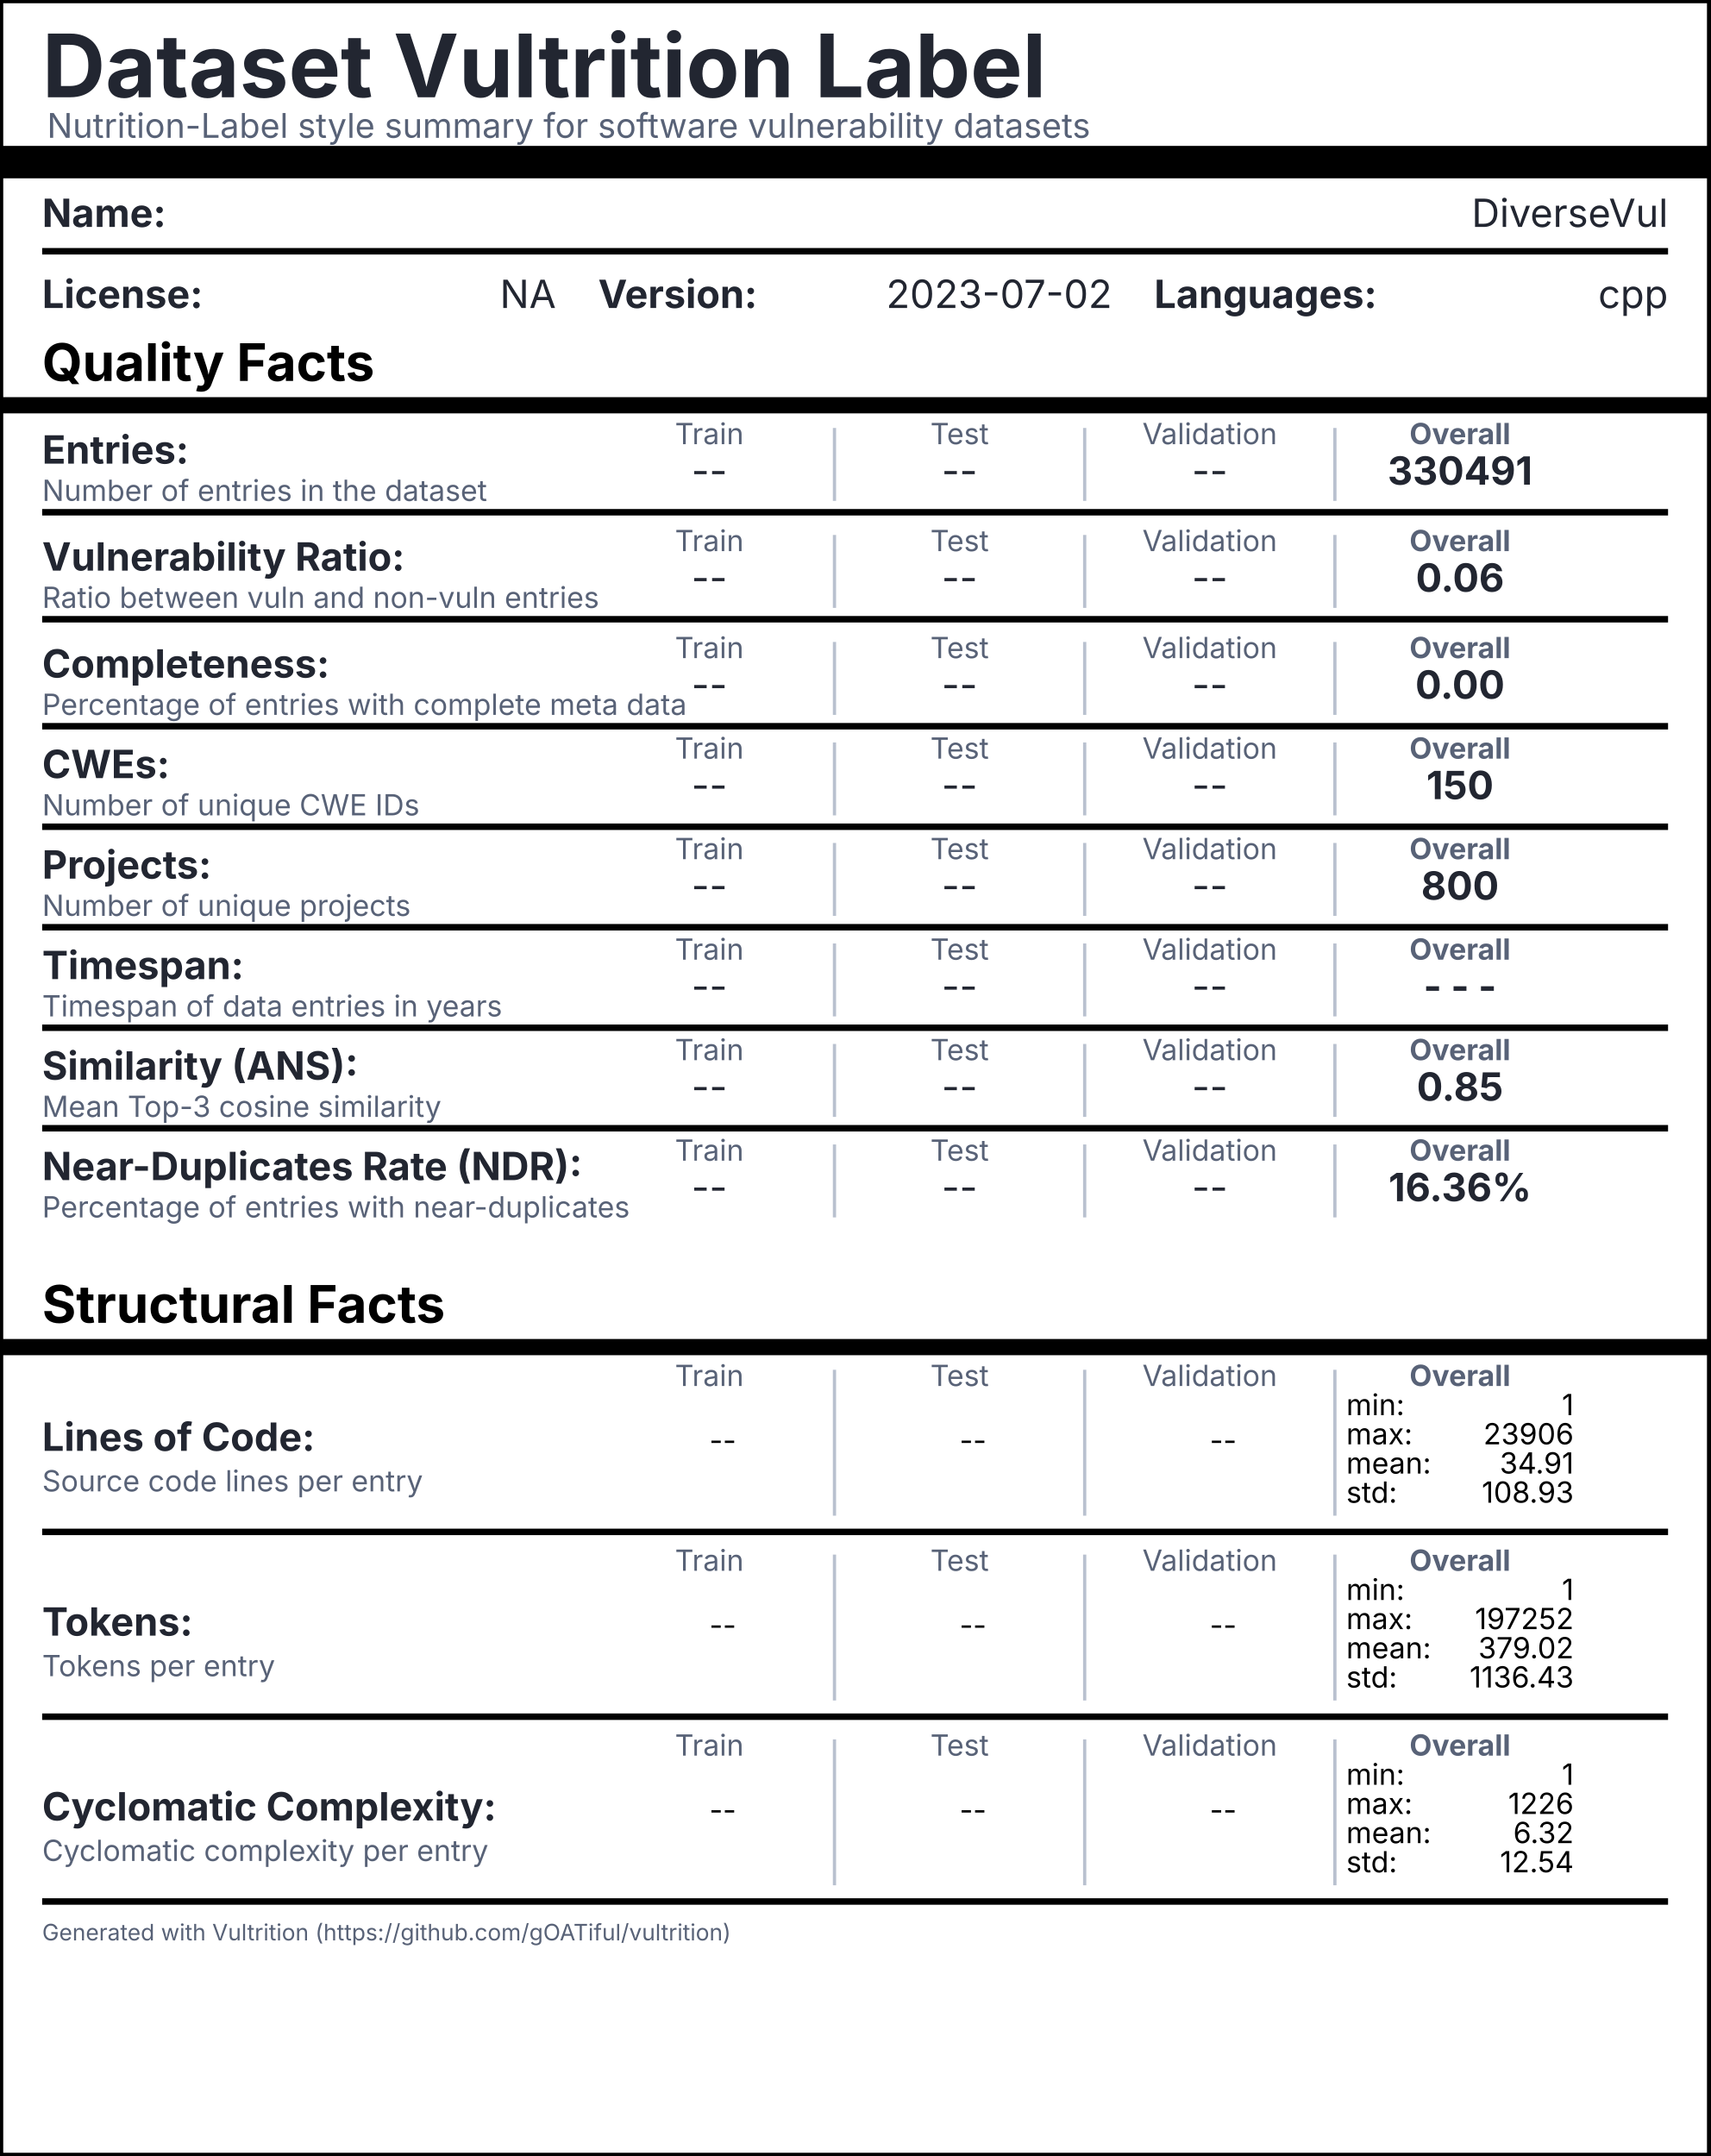
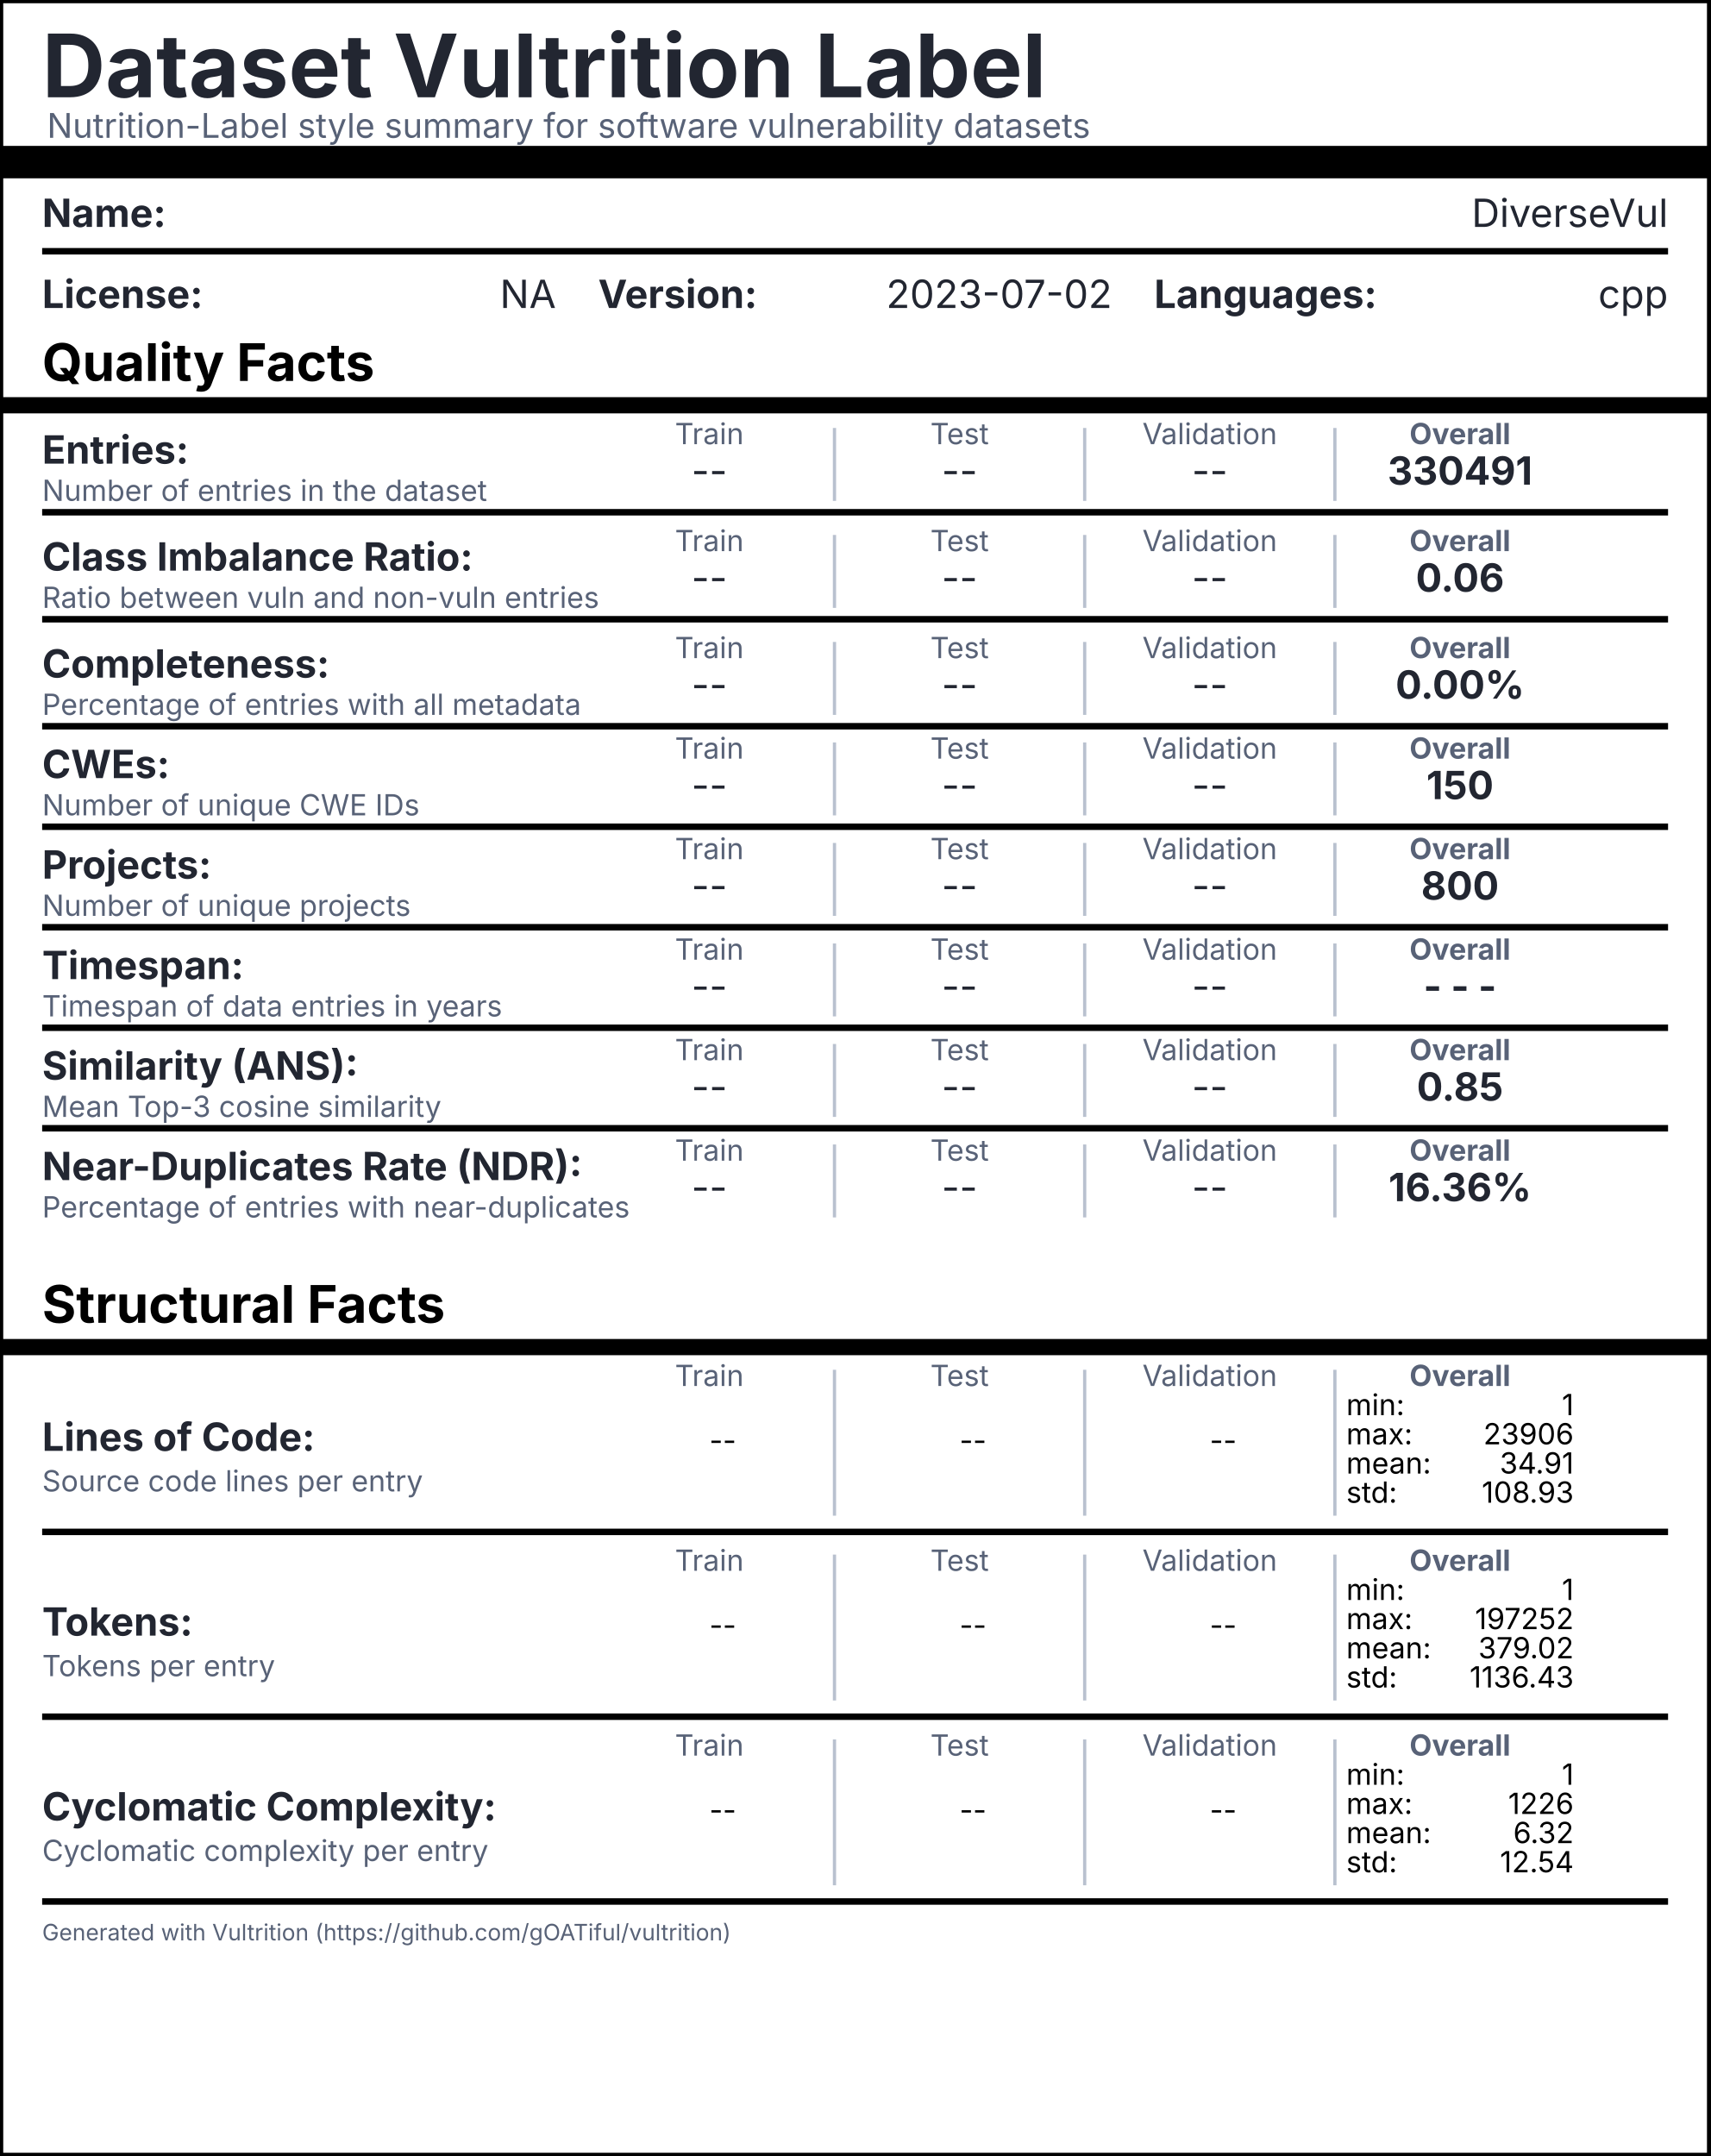
<svg xmlns="http://www.w3.org/2000/svg" baseProfile="tiny" height="1330px" version="1.2" viewBox="0,0,1055,1330" width="1055px">
  <defs />
  <rect fill="#ffffff" height="1330" stroke="#000000" stroke-width="4" width="1055" x="0" y="0" />
  <g />
  <text fill="#222631" font-family="Inter, Arial, Helvetica, sans-serif" font-size="54" font-weight="bold" x="26" y="60">Dataset Vultrition Label</text>
  <text fill="#586277" font-family="Inter, Arial, Helvetica, sans-serif" font-size="21" x="29" y="85">Nutrition-Label style summary for software vulnerability datasets</text>
  <line stroke="#000000" stroke-width="20" x1="0" x2="1055" y1="100" y2="100" />
  <text fill="#222631" font-family="Inter, Arial, Helvetica, sans-serif" font-size="24" font-weight="bold" x="26" y="140">Name:</text>
  <text fill="#222631" font-family="Inter, Arial, Helvetica, sans-serif" font-size="24" text-anchor="end" x="1029" y="140">DiverseVul</text>
  <line stroke="#000000" stroke-width="4" x1="26" x2="1029" y1="155" y2="155" />
  <text fill="#222631" font-family="Inter, Arial, Helvetica, sans-serif" font-size="24" font-weight="bold" x="26.0" y="190">License:</text>
  <text fill="#222631" font-family="Inter, Arial, Helvetica, sans-serif" font-size="24" text-anchor="end" x="343.0" y="190">NA</text>
  <text fill="#222631" font-family="Inter, Arial, Helvetica, sans-serif" font-size="24" font-weight="bold" x="369.0" y="190">Version:</text>
  <text fill="#222631" font-family="Inter, Arial, Helvetica, sans-serif" font-size="24" text-anchor="end" x="686.0" y="190">2023-07-02</text>
  <text fill="#222631" font-family="Inter, Arial, Helvetica, sans-serif" font-size="24" font-weight="bold" x="712.0" y="190">Languages:</text>
  <text fill="#222631" font-family="Inter, Arial, Helvetica, sans-serif" font-size="24" text-anchor="end" x="1029.0" y="190">cpp</text>
  <text fill="#000000" font-family="Inter, Arial, Helvetica, sans-serif" font-size="32" font-weight="bold" x="26" y="235">Quality Facts</text>
  <line stroke="#000000" stroke-width="10" x1="0" x2="1055" y1="250" y2="250" />
  <text fill="#222631" font-family="Inter, Arial, Helvetica, sans-serif" font-size="24" font-weight="bold" x="26" y="286">Entries:</text>
  <text fill="#586277" font-family="Inter, Arial, Helvetica, sans-serif" font-size="18" x="26" y="309">Number of entries in the dataset</text>
  <text fill="#586277" font-family="Inter, Arial, Helvetica, sans-serif" font-size="18" font-weight="normal" text-anchor="middle" x="437.6" y="274">Train</text>
  <text fill="#222631" font-family="Inter, Arial, Helvetica, sans-serif" font-size="24" font-weight="normal" text-anchor="middle" x="437.6" y="299">--</text>
  <line stroke="#b9c1cf" stroke-width="2" x1="514.775" x2="514.775" y1="264" y2="309" />
  <text fill="#586277" font-family="Inter, Arial, Helvetica, sans-serif" font-size="18" font-weight="normal" text-anchor="middle" x="591.95" y="274">Test</text>
  <text fill="#222631" font-family="Inter, Arial, Helvetica, sans-serif" font-size="24" font-weight="normal" text-anchor="middle" x="591.95" y="299">--</text>
  <line stroke="#b9c1cf" stroke-width="2" x1="669.125" x2="669.125" y1="264" y2="309" />
  <text fill="#586277" font-family="Inter, Arial, Helvetica, sans-serif" font-size="18" font-weight="normal" text-anchor="middle" x="746.3" y="274">Validation</text>
  <text fill="#222631" font-family="Inter, Arial, Helvetica, sans-serif" font-size="24" font-weight="normal" text-anchor="middle" x="746.3" y="299">--</text>
  <line stroke="#b9c1cf" stroke-width="2" x1="823.475" x2="823.475" y1="264" y2="309" />
  <text fill="#586277" font-family="Inter, Arial, Helvetica, sans-serif" font-size="18" font-weight="bold" text-anchor="middle" x="900.65" y="274">Overall</text>
  <text fill="#222631" font-family="Inter, Arial, Helvetica, sans-serif" font-size="24" font-weight="bold" text-anchor="middle" x="900.65" y="299">330491</text>
  <line stroke="#000000" stroke-width="4" x1="26" x2="1029" y1="316" y2="316" />
-   <text fill="#222631" font-family="Inter, Arial, Helvetica, sans-serif" font-size="24" font-weight="bold" x="26" y="352">Vulnerability Ratio:</text>
+   <text fill="#222631" font-family="Inter, Arial, Helvetica, sans-serif" font-size="24" font-weight="bold" x="26" y="352">Class Imbalance Ratio:</text>
  <text fill="#586277" font-family="Inter, Arial, Helvetica, sans-serif" font-size="18" x="26" y="375">Ratio between vuln and non-vuln entries</text>
  <text fill="#586277" font-family="Inter, Arial, Helvetica, sans-serif" font-size="18" font-weight="normal" text-anchor="middle" x="437.6" y="340">Train</text>
  <text fill="#222631" font-family="Inter, Arial, Helvetica, sans-serif" font-size="24" font-weight="normal" text-anchor="middle" x="437.6" y="365">--</text>
  <line stroke="#b9c1cf" stroke-width="2" x1="514.775" x2="514.775" y1="330" y2="375" />
  <text fill="#586277" font-family="Inter, Arial, Helvetica, sans-serif" font-size="18" font-weight="normal" text-anchor="middle" x="591.95" y="340">Test</text>
  <text fill="#222631" font-family="Inter, Arial, Helvetica, sans-serif" font-size="24" font-weight="normal" text-anchor="middle" x="591.95" y="365">--</text>
  <line stroke="#b9c1cf" stroke-width="2" x1="669.125" x2="669.125" y1="330" y2="375" />
  <text fill="#586277" font-family="Inter, Arial, Helvetica, sans-serif" font-size="18" font-weight="normal" text-anchor="middle" x="746.3" y="340">Validation</text>
  <text fill="#222631" font-family="Inter, Arial, Helvetica, sans-serif" font-size="24" font-weight="normal" text-anchor="middle" x="746.3" y="365">--</text>
  <line stroke="#b9c1cf" stroke-width="2" x1="823.475" x2="823.475" y1="330" y2="375" />
  <text fill="#586277" font-family="Inter, Arial, Helvetica, sans-serif" font-size="18" font-weight="bold" text-anchor="middle" x="900.65" y="340">Overall</text>
  <text fill="#222631" font-family="Inter, Arial, Helvetica, sans-serif" font-size="24" font-weight="bold" text-anchor="middle" x="900.65" y="365">0.06</text>
  <line stroke="#000000" stroke-width="4" x1="26" x2="1029" y1="382" y2="382" />
  <text fill="#222631" font-family="Inter, Arial, Helvetica, sans-serif" font-size="24" font-weight="bold" x="26" y="418">Completeness:</text>
-   <text fill="#586277" font-family="Inter, Arial, Helvetica, sans-serif" font-size="18" x="26" y="441">Percentage of entries with complete meta data</text>
+   <text fill="#586277" font-family="Inter, Arial, Helvetica, sans-serif" font-size="18" x="26" y="441">Percentage of entries with all metadata</text>
  <text fill="#586277" font-family="Inter, Arial, Helvetica, sans-serif" font-size="18" font-weight="normal" text-anchor="middle" x="437.6" y="406">Train</text>
  <text fill="#222631" font-family="Inter, Arial, Helvetica, sans-serif" font-size="24" font-weight="normal" text-anchor="middle" x="437.6" y="431">--</text>
  <line stroke="#b9c1cf" stroke-width="2" x1="514.775" x2="514.775" y1="396" y2="441" />
  <text fill="#586277" font-family="Inter, Arial, Helvetica, sans-serif" font-size="18" font-weight="normal" text-anchor="middle" x="591.95" y="406">Test</text>
  <text fill="#222631" font-family="Inter, Arial, Helvetica, sans-serif" font-size="24" font-weight="normal" text-anchor="middle" x="591.95" y="431">--</text>
  <line stroke="#b9c1cf" stroke-width="2" x1="669.125" x2="669.125" y1="396" y2="441" />
  <text fill="#586277" font-family="Inter, Arial, Helvetica, sans-serif" font-size="18" font-weight="normal" text-anchor="middle" x="746.3" y="406">Validation</text>
  <text fill="#222631" font-family="Inter, Arial, Helvetica, sans-serif" font-size="24" font-weight="normal" text-anchor="middle" x="746.3" y="431">--</text>
  <line stroke="#b9c1cf" stroke-width="2" x1="823.475" x2="823.475" y1="396" y2="441" />
  <text fill="#586277" font-family="Inter, Arial, Helvetica, sans-serif" font-size="18" font-weight="bold" text-anchor="middle" x="900.65" y="406">Overall</text>
-   <text fill="#222631" font-family="Inter, Arial, Helvetica, sans-serif" font-size="24" font-weight="bold" text-anchor="middle" x="900.65" y="431">0.00</text>
+   <text fill="#222631" font-family="Inter, Arial, Helvetica, sans-serif" font-size="24" font-weight="bold" text-anchor="middle" x="900.65" y="431">0.00%</text>
  <line stroke="#000000" stroke-width="4" x1="26" x2="1029" y1="448" y2="448" />
  <text fill="#222631" font-family="Inter, Arial, Helvetica, sans-serif" font-size="24" font-weight="bold" x="26" y="480">CWEs:</text>
  <text fill="#586277" font-family="Inter, Arial, Helvetica, sans-serif" font-size="18" x="26" y="503">Number of unique CWE IDs</text>
  <text fill="#586277" font-family="Inter, Arial, Helvetica, sans-serif" font-size="18" font-weight="normal" text-anchor="middle" x="437.6" y="468">Train</text>
  <text fill="#222631" font-family="Inter, Arial, Helvetica, sans-serif" font-size="24" font-weight="normal" text-anchor="middle" x="437.6" y="493">--</text>
  <line stroke="#b9c1cf" stroke-width="2" x1="514.775" x2="514.775" y1="458" y2="503" />
  <text fill="#586277" font-family="Inter, Arial, Helvetica, sans-serif" font-size="18" font-weight="normal" text-anchor="middle" x="591.95" y="468">Test</text>
  <text fill="#222631" font-family="Inter, Arial, Helvetica, sans-serif" font-size="24" font-weight="normal" text-anchor="middle" x="591.95" y="493">--</text>
  <line stroke="#b9c1cf" stroke-width="2" x1="669.125" x2="669.125" y1="458" y2="503" />
  <text fill="#586277" font-family="Inter, Arial, Helvetica, sans-serif" font-size="18" font-weight="normal" text-anchor="middle" x="746.3" y="468">Validation</text>
  <text fill="#222631" font-family="Inter, Arial, Helvetica, sans-serif" font-size="24" font-weight="normal" text-anchor="middle" x="746.3" y="493">--</text>
  <line stroke="#b9c1cf" stroke-width="2" x1="823.475" x2="823.475" y1="458" y2="503" />
  <text fill="#586277" font-family="Inter, Arial, Helvetica, sans-serif" font-size="18" font-weight="bold" text-anchor="middle" x="900.65" y="468">Overall</text>
  <text fill="#222631" font-family="Inter, Arial, Helvetica, sans-serif" font-size="24" font-weight="bold" text-anchor="middle" x="900.65" y="493">150</text>
  <line stroke="#000000" stroke-width="4" x1="26" x2="1029" y1="510" y2="510" />
  <text fill="#222631" font-family="Inter, Arial, Helvetica, sans-serif" font-size="24" font-weight="bold" x="26" y="542">Projects:</text>
  <text fill="#586277" font-family="Inter, Arial, Helvetica, sans-serif" font-size="18" x="26" y="565">Number of unique projects</text>
  <text fill="#586277" font-family="Inter, Arial, Helvetica, sans-serif" font-size="18" font-weight="normal" text-anchor="middle" x="437.6" y="530">Train</text>
  <text fill="#222631" font-family="Inter, Arial, Helvetica, sans-serif" font-size="24" font-weight="normal" text-anchor="middle" x="437.6" y="555">--</text>
  <line stroke="#b9c1cf" stroke-width="2" x1="514.775" x2="514.775" y1="520" y2="565" />
  <text fill="#586277" font-family="Inter, Arial, Helvetica, sans-serif" font-size="18" font-weight="normal" text-anchor="middle" x="591.95" y="530">Test</text>
  <text fill="#222631" font-family="Inter, Arial, Helvetica, sans-serif" font-size="24" font-weight="normal" text-anchor="middle" x="591.95" y="555">--</text>
  <line stroke="#b9c1cf" stroke-width="2" x1="669.125" x2="669.125" y1="520" y2="565" />
  <text fill="#586277" font-family="Inter, Arial, Helvetica, sans-serif" font-size="18" font-weight="normal" text-anchor="middle" x="746.3" y="530">Validation</text>
  <text fill="#222631" font-family="Inter, Arial, Helvetica, sans-serif" font-size="24" font-weight="normal" text-anchor="middle" x="746.3" y="555">--</text>
  <line stroke="#b9c1cf" stroke-width="2" x1="823.475" x2="823.475" y1="520" y2="565" />
  <text fill="#586277" font-family="Inter, Arial, Helvetica, sans-serif" font-size="18" font-weight="bold" text-anchor="middle" x="900.65" y="530">Overall</text>
  <text fill="#222631" font-family="Inter, Arial, Helvetica, sans-serif" font-size="24" font-weight="bold" text-anchor="middle" x="900.65" y="555">800</text>
  <line stroke="#000000" stroke-width="4" x1="26" x2="1029" y1="572" y2="572" />
  <text fill="#222631" font-family="Inter, Arial, Helvetica, sans-serif" font-size="24" font-weight="bold" x="26" y="604">Timespan:</text>
  <text fill="#586277" font-family="Inter, Arial, Helvetica, sans-serif" font-size="18" x="26" y="627">Timespan of data entries in years</text>
  <text fill="#586277" font-family="Inter, Arial, Helvetica, sans-serif" font-size="18" font-weight="normal" text-anchor="middle" x="437.6" y="592">Train</text>
  <text fill="#222631" font-family="Inter, Arial, Helvetica, sans-serif" font-size="24" font-weight="normal" text-anchor="middle" x="437.6" y="617">--</text>
  <line stroke="#b9c1cf" stroke-width="2" x1="514.775" x2="514.775" y1="582" y2="627" />
  <text fill="#586277" font-family="Inter, Arial, Helvetica, sans-serif" font-size="18" font-weight="normal" text-anchor="middle" x="591.95" y="592">Test</text>
  <text fill="#222631" font-family="Inter, Arial, Helvetica, sans-serif" font-size="24" font-weight="normal" text-anchor="middle" x="591.95" y="617">--</text>
  <line stroke="#b9c1cf" stroke-width="2" x1="669.125" x2="669.125" y1="582" y2="627" />
  <text fill="#586277" font-family="Inter, Arial, Helvetica, sans-serif" font-size="18" font-weight="normal" text-anchor="middle" x="746.3" y="592">Validation</text>
  <text fill="#222631" font-family="Inter, Arial, Helvetica, sans-serif" font-size="24" font-weight="normal" text-anchor="middle" x="746.3" y="617">--</text>
  <line stroke="#b9c1cf" stroke-width="2" x1="823.475" x2="823.475" y1="582" y2="627" />
  <text fill="#586277" font-family="Inter, Arial, Helvetica, sans-serif" font-size="18" font-weight="bold" text-anchor="middle" x="900.65" y="592">Overall</text>
  <text fill="#222631" font-family="Inter, Arial, Helvetica, sans-serif" font-size="24" font-weight="bold" text-anchor="middle" x="900.65" y="617">- - -</text>
  <line stroke="#000000" stroke-width="4" x1="26" x2="1029" y1="634" y2="634" />
  <text fill="#222631" font-family="Inter, Arial, Helvetica, sans-serif" font-size="24" font-weight="bold" x="26" y="666">Similarity (ANS):</text>
  <text fill="#586277" font-family="Inter, Arial, Helvetica, sans-serif" font-size="18" x="26" y="689">Mean Top-3 cosine similarity</text>
  <text fill="#586277" font-family="Inter, Arial, Helvetica, sans-serif" font-size="18" font-weight="normal" text-anchor="middle" x="437.6" y="654">Train</text>
  <text fill="#222631" font-family="Inter, Arial, Helvetica, sans-serif" font-size="24" font-weight="normal" text-anchor="middle" x="437.6" y="679">--</text>
  <line stroke="#b9c1cf" stroke-width="2" x1="514.775" x2="514.775" y1="644" y2="689" />
  <text fill="#586277" font-family="Inter, Arial, Helvetica, sans-serif" font-size="18" font-weight="normal" text-anchor="middle" x="591.95" y="654">Test</text>
  <text fill="#222631" font-family="Inter, Arial, Helvetica, sans-serif" font-size="24" font-weight="normal" text-anchor="middle" x="591.95" y="679">--</text>
  <line stroke="#b9c1cf" stroke-width="2" x1="669.125" x2="669.125" y1="644" y2="689" />
  <text fill="#586277" font-family="Inter, Arial, Helvetica, sans-serif" font-size="18" font-weight="normal" text-anchor="middle" x="746.3" y="654">Validation</text>
  <text fill="#222631" font-family="Inter, Arial, Helvetica, sans-serif" font-size="24" font-weight="normal" text-anchor="middle" x="746.3" y="679">--</text>
  <line stroke="#b9c1cf" stroke-width="2" x1="823.475" x2="823.475" y1="644" y2="689" />
  <text fill="#586277" font-family="Inter, Arial, Helvetica, sans-serif" font-size="18" font-weight="bold" text-anchor="middle" x="900.65" y="654">Overall</text>
  <text fill="#222631" font-family="Inter, Arial, Helvetica, sans-serif" font-size="24" font-weight="bold" text-anchor="middle" x="900.65" y="679">0.85</text>
  <line stroke="#000000" stroke-width="4" x1="26" x2="1029" y1="696" y2="696" />
  <text fill="#222631" font-family="Inter, Arial, Helvetica, sans-serif" font-size="24" font-weight="bold" x="26" y="728">Near-Duplicates Rate (NDR):</text>
  <text fill="#586277" font-family="Inter, Arial, Helvetica, sans-serif" font-size="18" x="26" y="751">Percentage of entries with near-duplicates</text>
  <text fill="#586277" font-family="Inter, Arial, Helvetica, sans-serif" font-size="18" font-weight="normal" text-anchor="middle" x="437.6" y="716">Train</text>
  <text fill="#222631" font-family="Inter, Arial, Helvetica, sans-serif" font-size="24" font-weight="normal" text-anchor="middle" x="437.6" y="741">--</text>
  <line stroke="#b9c1cf" stroke-width="2" x1="514.775" x2="514.775" y1="706" y2="751" />
  <text fill="#586277" font-family="Inter, Arial, Helvetica, sans-serif" font-size="18" font-weight="normal" text-anchor="middle" x="591.95" y="716">Test</text>
  <text fill="#222631" font-family="Inter, Arial, Helvetica, sans-serif" font-size="24" font-weight="normal" text-anchor="middle" x="591.95" y="741">--</text>
  <line stroke="#b9c1cf" stroke-width="2" x1="669.125" x2="669.125" y1="706" y2="751" />
  <text fill="#586277" font-family="Inter, Arial, Helvetica, sans-serif" font-size="18" font-weight="normal" text-anchor="middle" x="746.3" y="716">Validation</text>
  <text fill="#222631" font-family="Inter, Arial, Helvetica, sans-serif" font-size="24" font-weight="normal" text-anchor="middle" x="746.3" y="741">--</text>
  <line stroke="#b9c1cf" stroke-width="2" x1="823.475" x2="823.475" y1="706" y2="751" />
  <text fill="#586277" font-family="Inter, Arial, Helvetica, sans-serif" font-size="18" font-weight="bold" text-anchor="middle" x="900.65" y="716">Overall</text>
  <text fill="#222631" font-family="Inter, Arial, Helvetica, sans-serif" font-size="24" font-weight="bold" text-anchor="middle" x="900.65" y="741">16.36%</text>
  <text fill="#000000" font-family="Inter, Arial, Helvetica, sans-serif" font-size="32" font-weight="bold" x="26" y="816">Structural Facts</text>
  <line stroke="#000000" stroke-width="10" x1="0" x2="1055" y1="831" y2="831" />
  <text fill="#222631" font-family="Inter, Arial, Helvetica, sans-serif" font-size="24" font-weight="bold" x="26" y="895">Lines of Code:</text>
  <text fill="#586277" font-family="Inter, Arial, Helvetica, sans-serif" font-size="18" x="26" y="920">Source code lines per entry</text>
  <line stroke="#b9c1cf" stroke-width="2" x1="514.775" x2="514.775" y1="845" y2="935" />
  <text fill="#586277" font-family="Inter, Arial, Helvetica, sans-serif" font-size="18" font-weight="normal" text-anchor="middle" x="437.6" y="855">Train</text>
  <text fill="#000000" font-family="Inter, Arial, Helvetica, sans-serif" font-size="18" x="437.6" y="895">--</text>
  <line stroke="#b9c1cf" stroke-width="2" x1="669.125" x2="669.125" y1="845" y2="935" />
  <text fill="#586277" font-family="Inter, Arial, Helvetica, sans-serif" font-size="18" font-weight="normal" text-anchor="middle" x="591.95" y="855">Test</text>
  <text fill="#000000" font-family="Inter, Arial, Helvetica, sans-serif" font-size="18" x="591.95" y="895">--</text>
  <line stroke="#b9c1cf" stroke-width="2" x1="823.475" x2="823.475" y1="845" y2="935" />
  <text fill="#586277" font-family="Inter, Arial, Helvetica, sans-serif" font-size="18" font-weight="normal" text-anchor="middle" x="746.3" y="855">Validation</text>
  <text fill="#000000" font-family="Inter, Arial, Helvetica, sans-serif" font-size="18" x="746.3" y="895">--</text>
  <text fill="#586277" font-family="Inter, Arial, Helvetica, sans-serif" font-size="18" font-weight="bold" text-anchor="middle" x="900.65" y="855">Overall</text>
  <text fill="#000000" font-family="Inter, Arial, Helvetica, sans-serif" font-size="18" x="830.475" y="873">min:</text>
  <text fill="#000000" font-family="Inter, Arial, Helvetica, sans-serif" font-size="18" text-anchor="end" x="970.825" y="873">1</text>
  <text fill="#000000" font-family="Inter, Arial, Helvetica, sans-serif" font-size="18" x="830.475" y="891">max:</text>
  <text fill="#000000" font-family="Inter, Arial, Helvetica, sans-serif" font-size="18" text-anchor="end" x="970.825" y="891">23906</text>
  <text fill="#000000" font-family="Inter, Arial, Helvetica, sans-serif" font-size="18" x="830.475" y="909">mean:</text>
  <text fill="#000000" font-family="Inter, Arial, Helvetica, sans-serif" font-size="18" text-anchor="end" x="970.825" y="909">34.91</text>
  <text fill="#000000" font-family="Inter, Arial, Helvetica, sans-serif" font-size="18" x="830.475" y="927">std:</text>
  <text fill="#000000" font-family="Inter, Arial, Helvetica, sans-serif" font-size="18" text-anchor="end" x="970.825" y="927">108.93</text>
  <line stroke="#000000" stroke-width="4" x1="26" x2="1029" y1="945" y2="945" />
  <text fill="#222631" font-family="Inter, Arial, Helvetica, sans-serif" font-size="24" font-weight="bold" x="26" y="1009">Tokens:</text>
  <text fill="#586277" font-family="Inter, Arial, Helvetica, sans-serif" font-size="18" x="26" y="1034">Tokens per entry</text>
  <line stroke="#b9c1cf" stroke-width="2" x1="514.775" x2="514.775" y1="959" y2="1049" />
  <text fill="#586277" font-family="Inter, Arial, Helvetica, sans-serif" font-size="18" font-weight="normal" text-anchor="middle" x="437.6" y="969">Train</text>
  <text fill="#000000" font-family="Inter, Arial, Helvetica, sans-serif" font-size="18" x="437.6" y="1009">--</text>
  <line stroke="#b9c1cf" stroke-width="2" x1="669.125" x2="669.125" y1="959" y2="1049" />
  <text fill="#586277" font-family="Inter, Arial, Helvetica, sans-serif" font-size="18" font-weight="normal" text-anchor="middle" x="591.95" y="969">Test</text>
  <text fill="#000000" font-family="Inter, Arial, Helvetica, sans-serif" font-size="18" x="591.95" y="1009">--</text>
  <line stroke="#b9c1cf" stroke-width="2" x1="823.475" x2="823.475" y1="959" y2="1049" />
  <text fill="#586277" font-family="Inter, Arial, Helvetica, sans-serif" font-size="18" font-weight="normal" text-anchor="middle" x="746.3" y="969">Validation</text>
  <text fill="#000000" font-family="Inter, Arial, Helvetica, sans-serif" font-size="18" x="746.3" y="1009">--</text>
  <text fill="#586277" font-family="Inter, Arial, Helvetica, sans-serif" font-size="18" font-weight="bold" text-anchor="middle" x="900.65" y="969">Overall</text>
  <text fill="#000000" font-family="Inter, Arial, Helvetica, sans-serif" font-size="18" x="830.475" y="987">min:</text>
  <text fill="#000000" font-family="Inter, Arial, Helvetica, sans-serif" font-size="18" text-anchor="end" x="970.825" y="987">1</text>
  <text fill="#000000" font-family="Inter, Arial, Helvetica, sans-serif" font-size="18" x="830.475" y="1005">max:</text>
  <text fill="#000000" font-family="Inter, Arial, Helvetica, sans-serif" font-size="18" text-anchor="end" x="970.825" y="1005">197252</text>
  <text fill="#000000" font-family="Inter, Arial, Helvetica, sans-serif" font-size="18" x="830.475" y="1023">mean:</text>
  <text fill="#000000" font-family="Inter, Arial, Helvetica, sans-serif" font-size="18" text-anchor="end" x="970.825" y="1023">379.02</text>
  <text fill="#000000" font-family="Inter, Arial, Helvetica, sans-serif" font-size="18" x="830.475" y="1041">std:</text>
  <text fill="#000000" font-family="Inter, Arial, Helvetica, sans-serif" font-size="18" text-anchor="end" x="970.825" y="1041">1136.43</text>
  <line stroke="#000000" stroke-width="4" x1="26" x2="1029" y1="1059" y2="1059" />
  <text fill="#222631" font-family="Inter, Arial, Helvetica, sans-serif" font-size="24" font-weight="bold" x="26" y="1123">Cyclomatic Complexity:</text>
  <text fill="#586277" font-family="Inter, Arial, Helvetica, sans-serif" font-size="18" x="26" y="1148">Cyclomatic complexity per entry</text>
  <line stroke="#b9c1cf" stroke-width="2" x1="514.775" x2="514.775" y1="1073" y2="1163" />
  <text fill="#586277" font-family="Inter, Arial, Helvetica, sans-serif" font-size="18" font-weight="normal" text-anchor="middle" x="437.6" y="1083">Train</text>
  <text fill="#000000" font-family="Inter, Arial, Helvetica, sans-serif" font-size="18" x="437.6" y="1123">--</text>
  <line stroke="#b9c1cf" stroke-width="2" x1="669.125" x2="669.125" y1="1073" y2="1163" />
  <text fill="#586277" font-family="Inter, Arial, Helvetica, sans-serif" font-size="18" font-weight="normal" text-anchor="middle" x="591.95" y="1083">Test</text>
  <text fill="#000000" font-family="Inter, Arial, Helvetica, sans-serif" font-size="18" x="591.95" y="1123">--</text>
  <line stroke="#b9c1cf" stroke-width="2" x1="823.475" x2="823.475" y1="1073" y2="1163" />
  <text fill="#586277" font-family="Inter, Arial, Helvetica, sans-serif" font-size="18" font-weight="normal" text-anchor="middle" x="746.3" y="1083">Validation</text>
  <text fill="#000000" font-family="Inter, Arial, Helvetica, sans-serif" font-size="18" x="746.3" y="1123">--</text>
  <text fill="#586277" font-family="Inter, Arial, Helvetica, sans-serif" font-size="18" font-weight="bold" text-anchor="middle" x="900.65" y="1083">Overall</text>
  <text fill="#000000" font-family="Inter, Arial, Helvetica, sans-serif" font-size="18" x="830.475" y="1101">min:</text>
  <text fill="#000000" font-family="Inter, Arial, Helvetica, sans-serif" font-size="18" text-anchor="end" x="970.825" y="1101">1</text>
  <text fill="#000000" font-family="Inter, Arial, Helvetica, sans-serif" font-size="18" x="830.475" y="1119">max:</text>
  <text fill="#000000" font-family="Inter, Arial, Helvetica, sans-serif" font-size="18" text-anchor="end" x="970.825" y="1119">1226</text>
  <text fill="#000000" font-family="Inter, Arial, Helvetica, sans-serif" font-size="18" x="830.475" y="1137">mean:</text>
  <text fill="#000000" font-family="Inter, Arial, Helvetica, sans-serif" font-size="18" text-anchor="end" x="970.825" y="1137">6.32</text>
  <text fill="#000000" font-family="Inter, Arial, Helvetica, sans-serif" font-size="18" x="830.475" y="1155">std:</text>
  <text fill="#000000" font-family="Inter, Arial, Helvetica, sans-serif" font-size="18" text-anchor="end" x="970.825" y="1155">12.54</text>
  <line stroke="#000000" stroke-width="4" x1="26" x2="1029" y1="1173" y2="1173" />
  <text fill="#586277" font-family="Inter, Arial, Helvetica, sans-serif" font-size="14" x="26" y="1197">Generated with Vultrition (https://github.com/gOATiful/vultrition)</text>
</svg>
